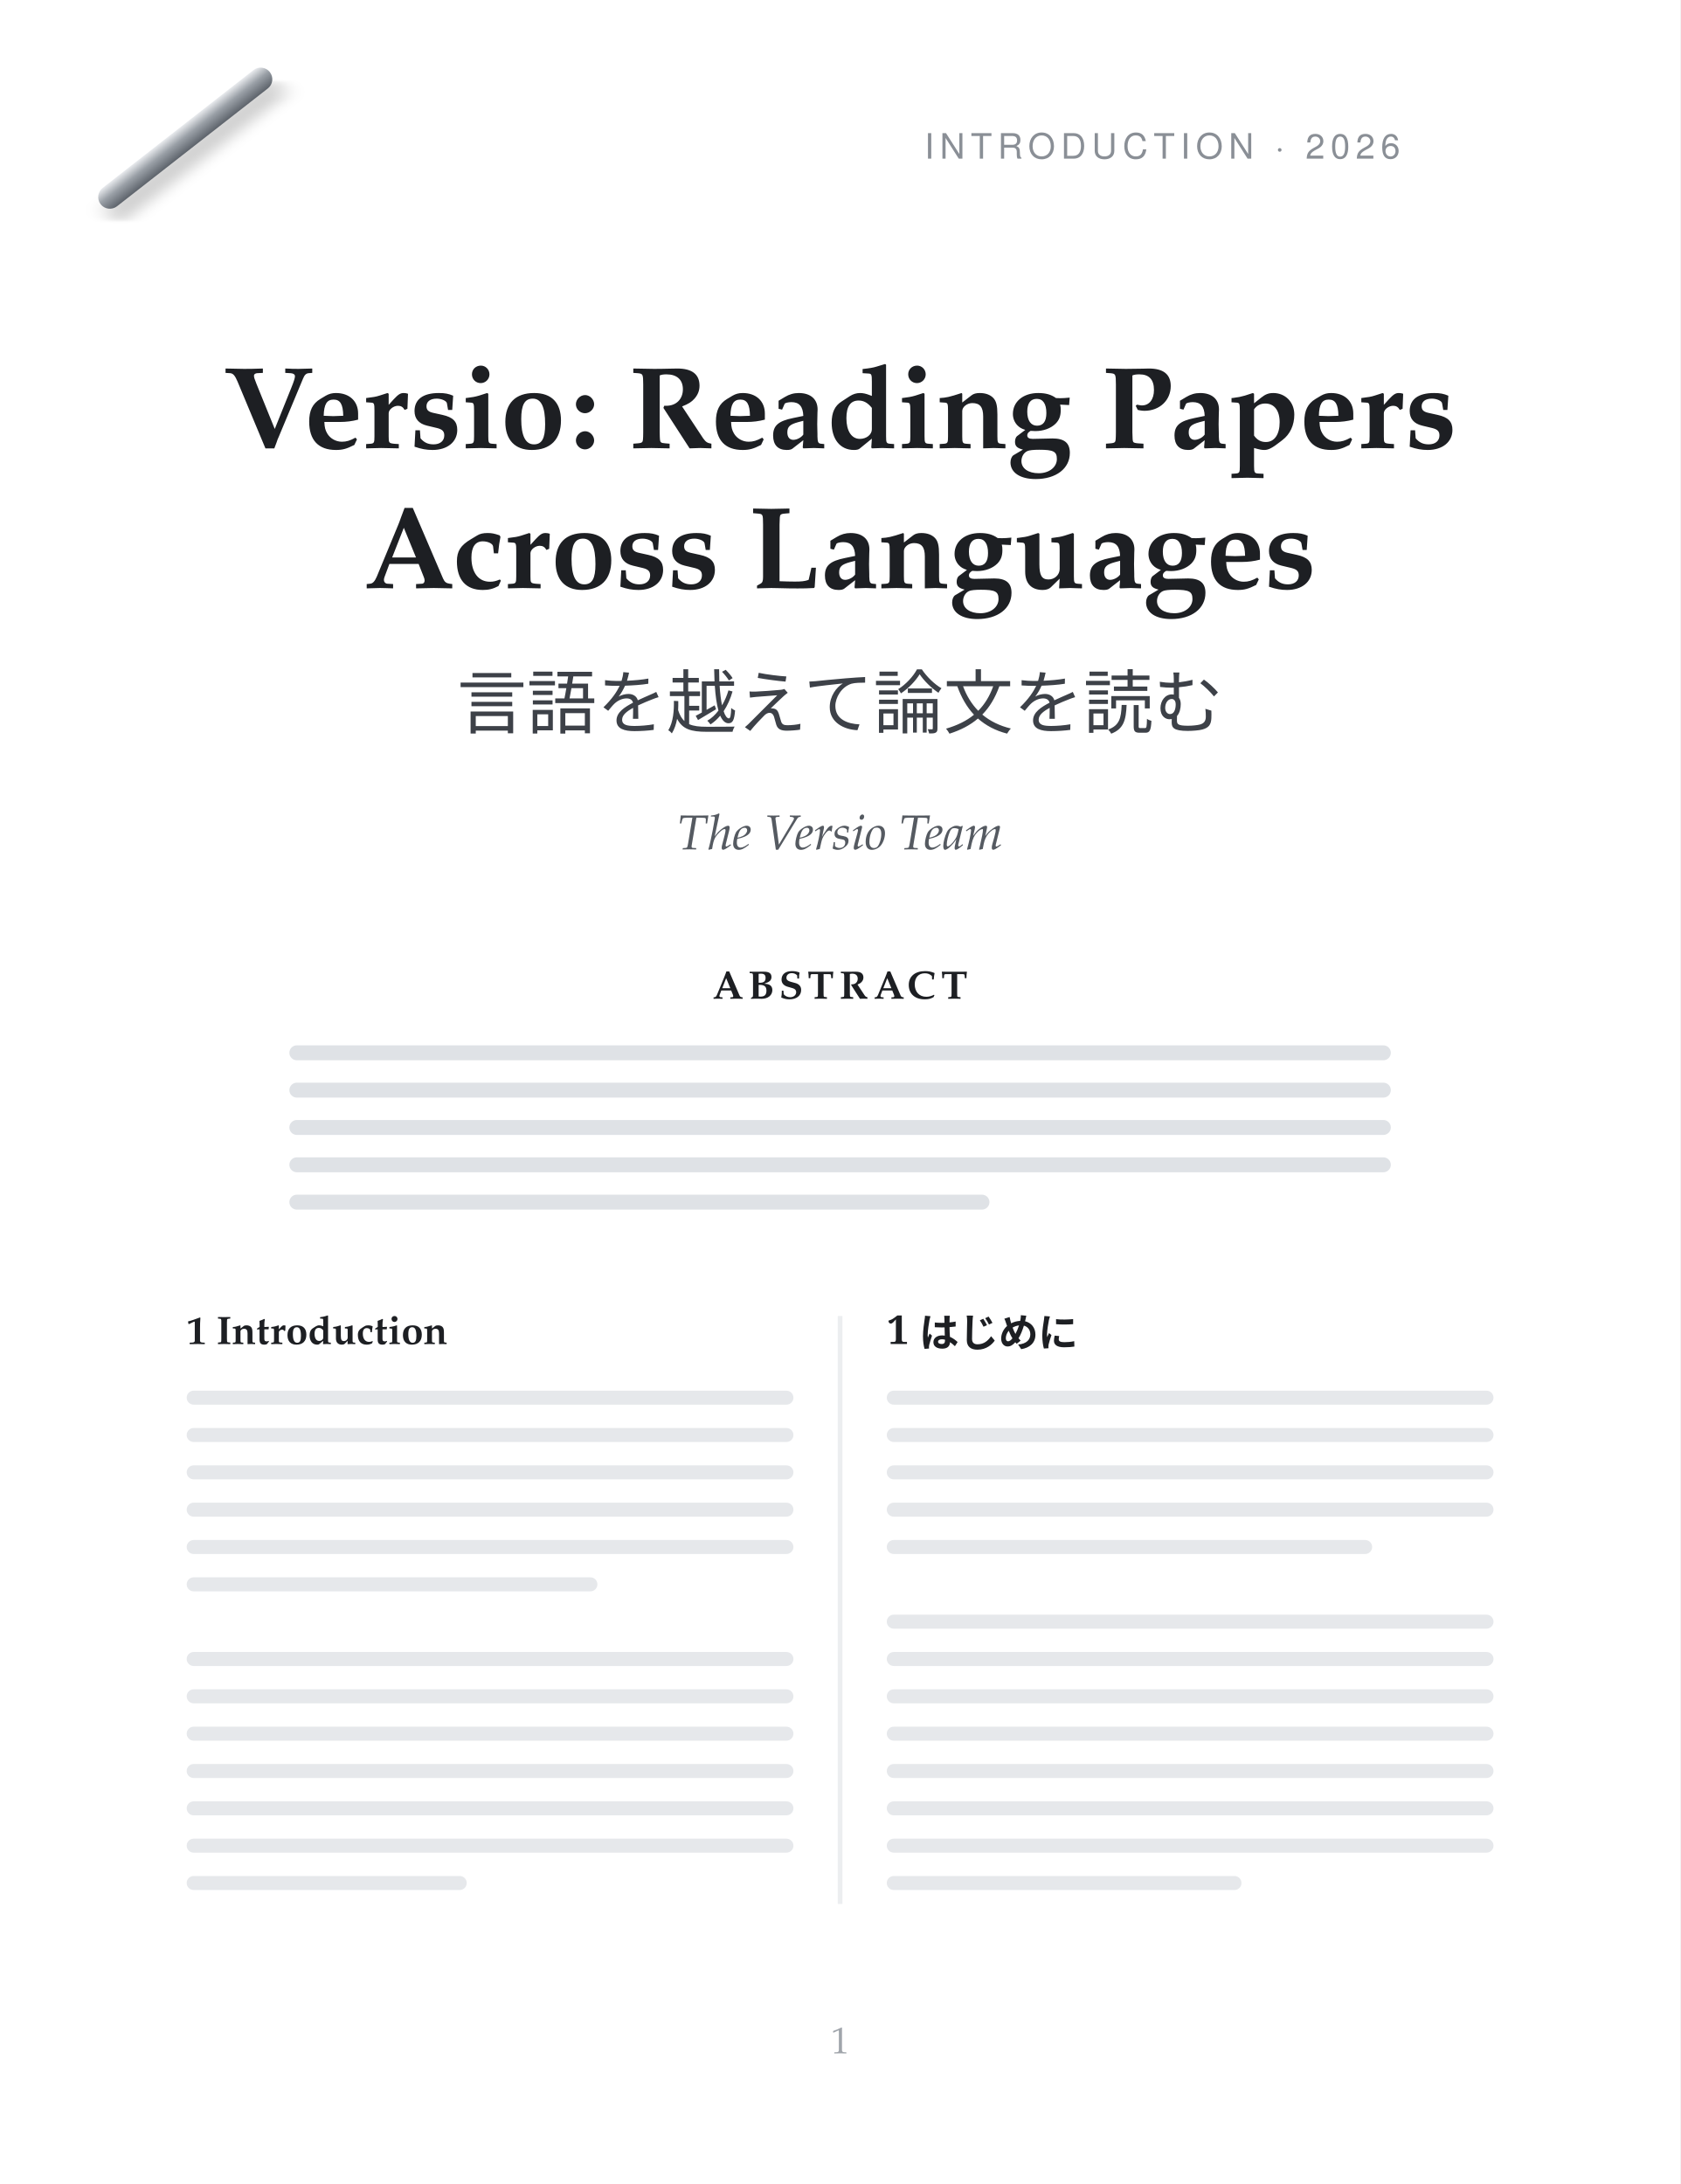
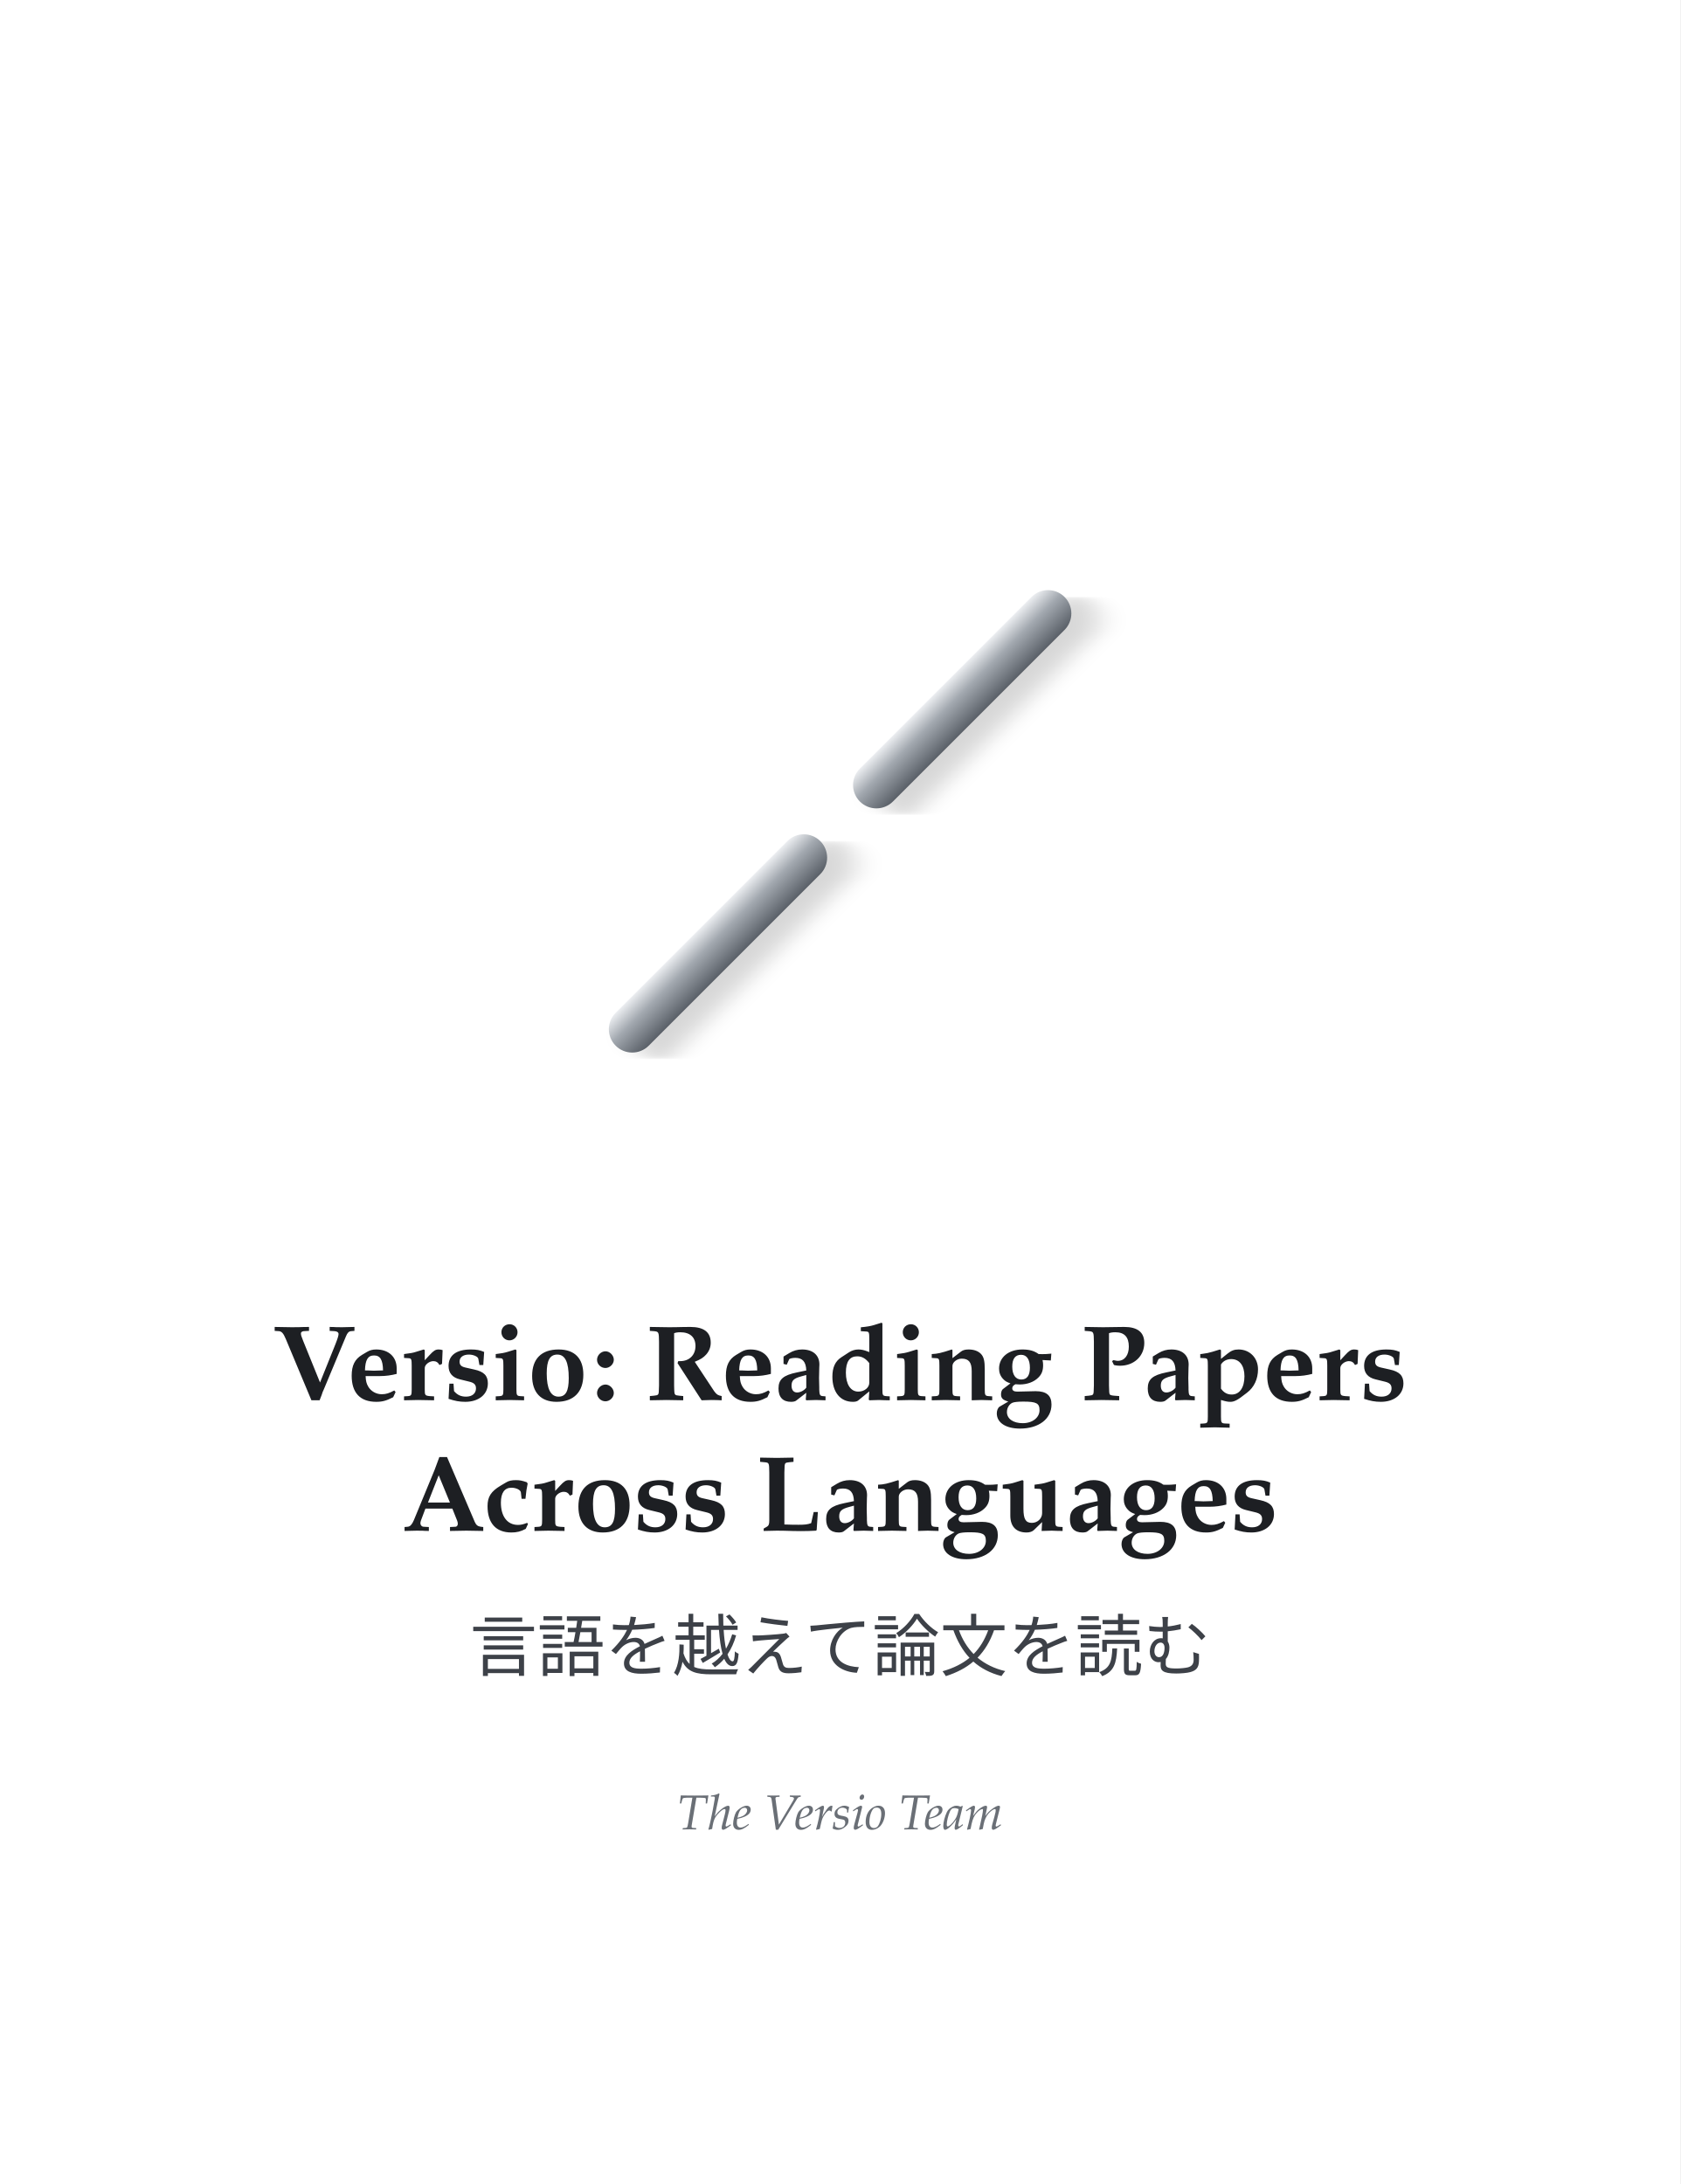
<svg xmlns="http://www.w3.org/2000/svg" viewBox="0 0 360 468" width="360" height="468">
  <defs>
    <linearGradient id="steel" x1="0" y1="0" x2="0" y2="1">
-       <stop offset="0" stop-color="#e9ebee" />
-       <stop offset="0.45" stop-color="#9aa0a7" />
-       <stop offset="1" stop-color="#5d636b" />
+       <stop offset="0" stop-color="#eceef1" />
+       <stop offset="0.4" stop-color="#a3a9b0" />
+       <stop offset="1" stop-color="#5a6068" />
    </linearGradient>
-     <filter id="soft" x="-20%" y="-200%" width="140%" height="500%">
-       <feGaussianBlur stdDeviation="1.6" />
+     <filter id="soft" x="-20%" y="-300%" width="140%" height="700%">
+       <feGaussianBlur stdDeviation="2.2" />
    </filter>
  </defs>
  <rect width="360" height="468" fill="#fff" />
-   <g transform="translate(40 30) rotate(-38)">
-     <rect x="-23" y="0.5" width="46" height="5" rx="2.5" fill="#000" opacity="0.18" filter="url(#soft)" />
-     <rect x="-23" y="-3" width="46" height="5" rx="2.5" fill="url(#steel)" />
-   </g>
-   <g font-family="'Hiragino Sans', 'Helvetica Neue', sans-serif" fill="#8a8f96" font-size="7.5" letter-spacing="1.2">
-     <text x="300" y="34" text-anchor="end">INTRODUCTION · 2026</text>
+   <g transform="translate(180 176) rotate(-45)">
+     <g fill="#000" opacity="0.16" filter="url(#soft)" transform="translate(3 5)">
+       <rect x="-68" y="-5" width="62" height="10" rx="5" />
+       <rect x="6" y="-5" width="62" height="10" rx="5" />
+     </g>
+     <rect x="-68" y="-5" width="62" height="10" rx="5" fill="url(#steel)" />
+     <rect x="6" y="-5" width="62" height="10" rx="5" fill="url(#steel)" />
  </g>
  <g font-family="'Iowan Old Style', 'Palatino', 'Times New Roman', serif" fill="#1d1f23" text-anchor="middle">
-     <text x="180" y="96" font-size="25" font-weight="600">Versio: Reading Papers</text>
-     <text x="180" y="126" font-size="25" font-weight="600">Across Languages</text>
+     <text x="180" y="300" font-size="23" font-weight="600">Versio: Reading Papers</text>
+     <text x="180" y="328" font-size="23" font-weight="600">Across Languages</text>
  </g>
-   <text x="180" y="156" text-anchor="middle" font-family="'Hiragino Mincho ProN', 'YuMincho', serif" font-size="15" fill="#3d4148">言語を越えて論文を読む</text>
-   <text x="180" y="182" text-anchor="middle" font-family="'Iowan Old Style', 'Palatino', serif" font-size="10.5" font-style="italic" fill="#555a61">The Versio Team</text>
-   <text x="180" y="214" text-anchor="middle" font-family="'Iowan Old Style', 'Palatino', serif" font-size="8.5" font-weight="600" fill="#1d1f23" letter-spacing="1">ABSTRACT</text>
-   <g fill="#dfe2e6">
-     <rect x="62" y="224" width="236" height="3.2" rx="1.6" />
-     <rect x="62" y="232" width="236" height="3.2" rx="1.6" />
-     <rect x="62" y="240" width="236" height="3.2" rx="1.6" />
-     <rect x="62" y="248" width="236" height="3.2" rx="1.6" />
-     <rect x="62" y="256" width="150" height="3.2" rx="1.6" />
-   </g>
-   <g font-family="'Iowan Old Style', 'Palatino', serif" font-size="8.5" font-weight="600" fill="#1d1f23">
-     <text x="40" y="288">1  Introduction</text>
-     <text x="190" y="288" font-family="'Hiragino Mincho ProN', 'YuMincho', serif">1  はじめに</text>
-   </g>
-   <g fill="#e6e8eb">
-     <rect x="40" y="298" width="130" height="3" rx="1.5" />
-     <rect x="40" y="306" width="130" height="3" rx="1.5" />
-     <rect x="40" y="314" width="130" height="3" rx="1.5" />
-     <rect x="40" y="322" width="130" height="3" rx="1.5" />
-     <rect x="40" y="330" width="130" height="3" rx="1.5" />
-     <rect x="40" y="338" width="88" height="3" rx="1.5" />
-     <rect x="40" y="354" width="130" height="3" rx="1.5" />
-     <rect x="40" y="362" width="130" height="3" rx="1.5" />
-     <rect x="40" y="370" width="130" height="3" rx="1.5" />
-     <rect x="40" y="378" width="130" height="3" rx="1.5" />
-     <rect x="40" y="386" width="130" height="3" rx="1.5" />
-     <rect x="40" y="394" width="130" height="3" rx="1.5" />
-     <rect x="40" y="402" width="60" height="3" rx="1.5" />
-   </g>
-   <g fill="#e6e8eb">
-     <rect x="190" y="298" width="130" height="3" rx="1.5" />
-     <rect x="190" y="306" width="130" height="3" rx="1.5" />
-     <rect x="190" y="314" width="130" height="3" rx="1.5" />
-     <rect x="190" y="322" width="130" height="3" rx="1.5" />
-     <rect x="190" y="330" width="104" height="3" rx="1.5" />
-     <rect x="190" y="346" width="130" height="3" rx="1.5" />
-     <rect x="190" y="354" width="130" height="3" rx="1.5" />
-     <rect x="190" y="362" width="130" height="3" rx="1.5" />
-     <rect x="190" y="370" width="130" height="3" rx="1.5" />
-     <rect x="190" y="378" width="130" height="3" rx="1.5" />
-     <rect x="190" y="386" width="130" height="3" rx="1.5" />
-     <rect x="190" y="394" width="130" height="3" rx="1.5" />
-     <rect x="190" y="402" width="76" height="3" rx="1.5" />
-   </g>
-   <line x1="180" y1="282" x2="180" y2="408" stroke="#eceef0" stroke-width="1" />
-   <text x="180" y="440" text-anchor="middle" font-family="'Iowan Old Style', 'Palatino', serif" font-size="8" fill="#a0a5ab">1</text>
+   <text x="180" y="358" text-anchor="middle" font-family="'Hiragino Mincho ProN', 'YuMincho', serif" font-size="14.5" fill="#3d4148">言語を越えて論文を読む</text>
+   <text x="180" y="392" text-anchor="middle" font-family="'Iowan Old Style', 'Palatino', serif" font-size="10.5" font-style="italic" fill="#6a6f76">The Versio Team</text>
</svg>
